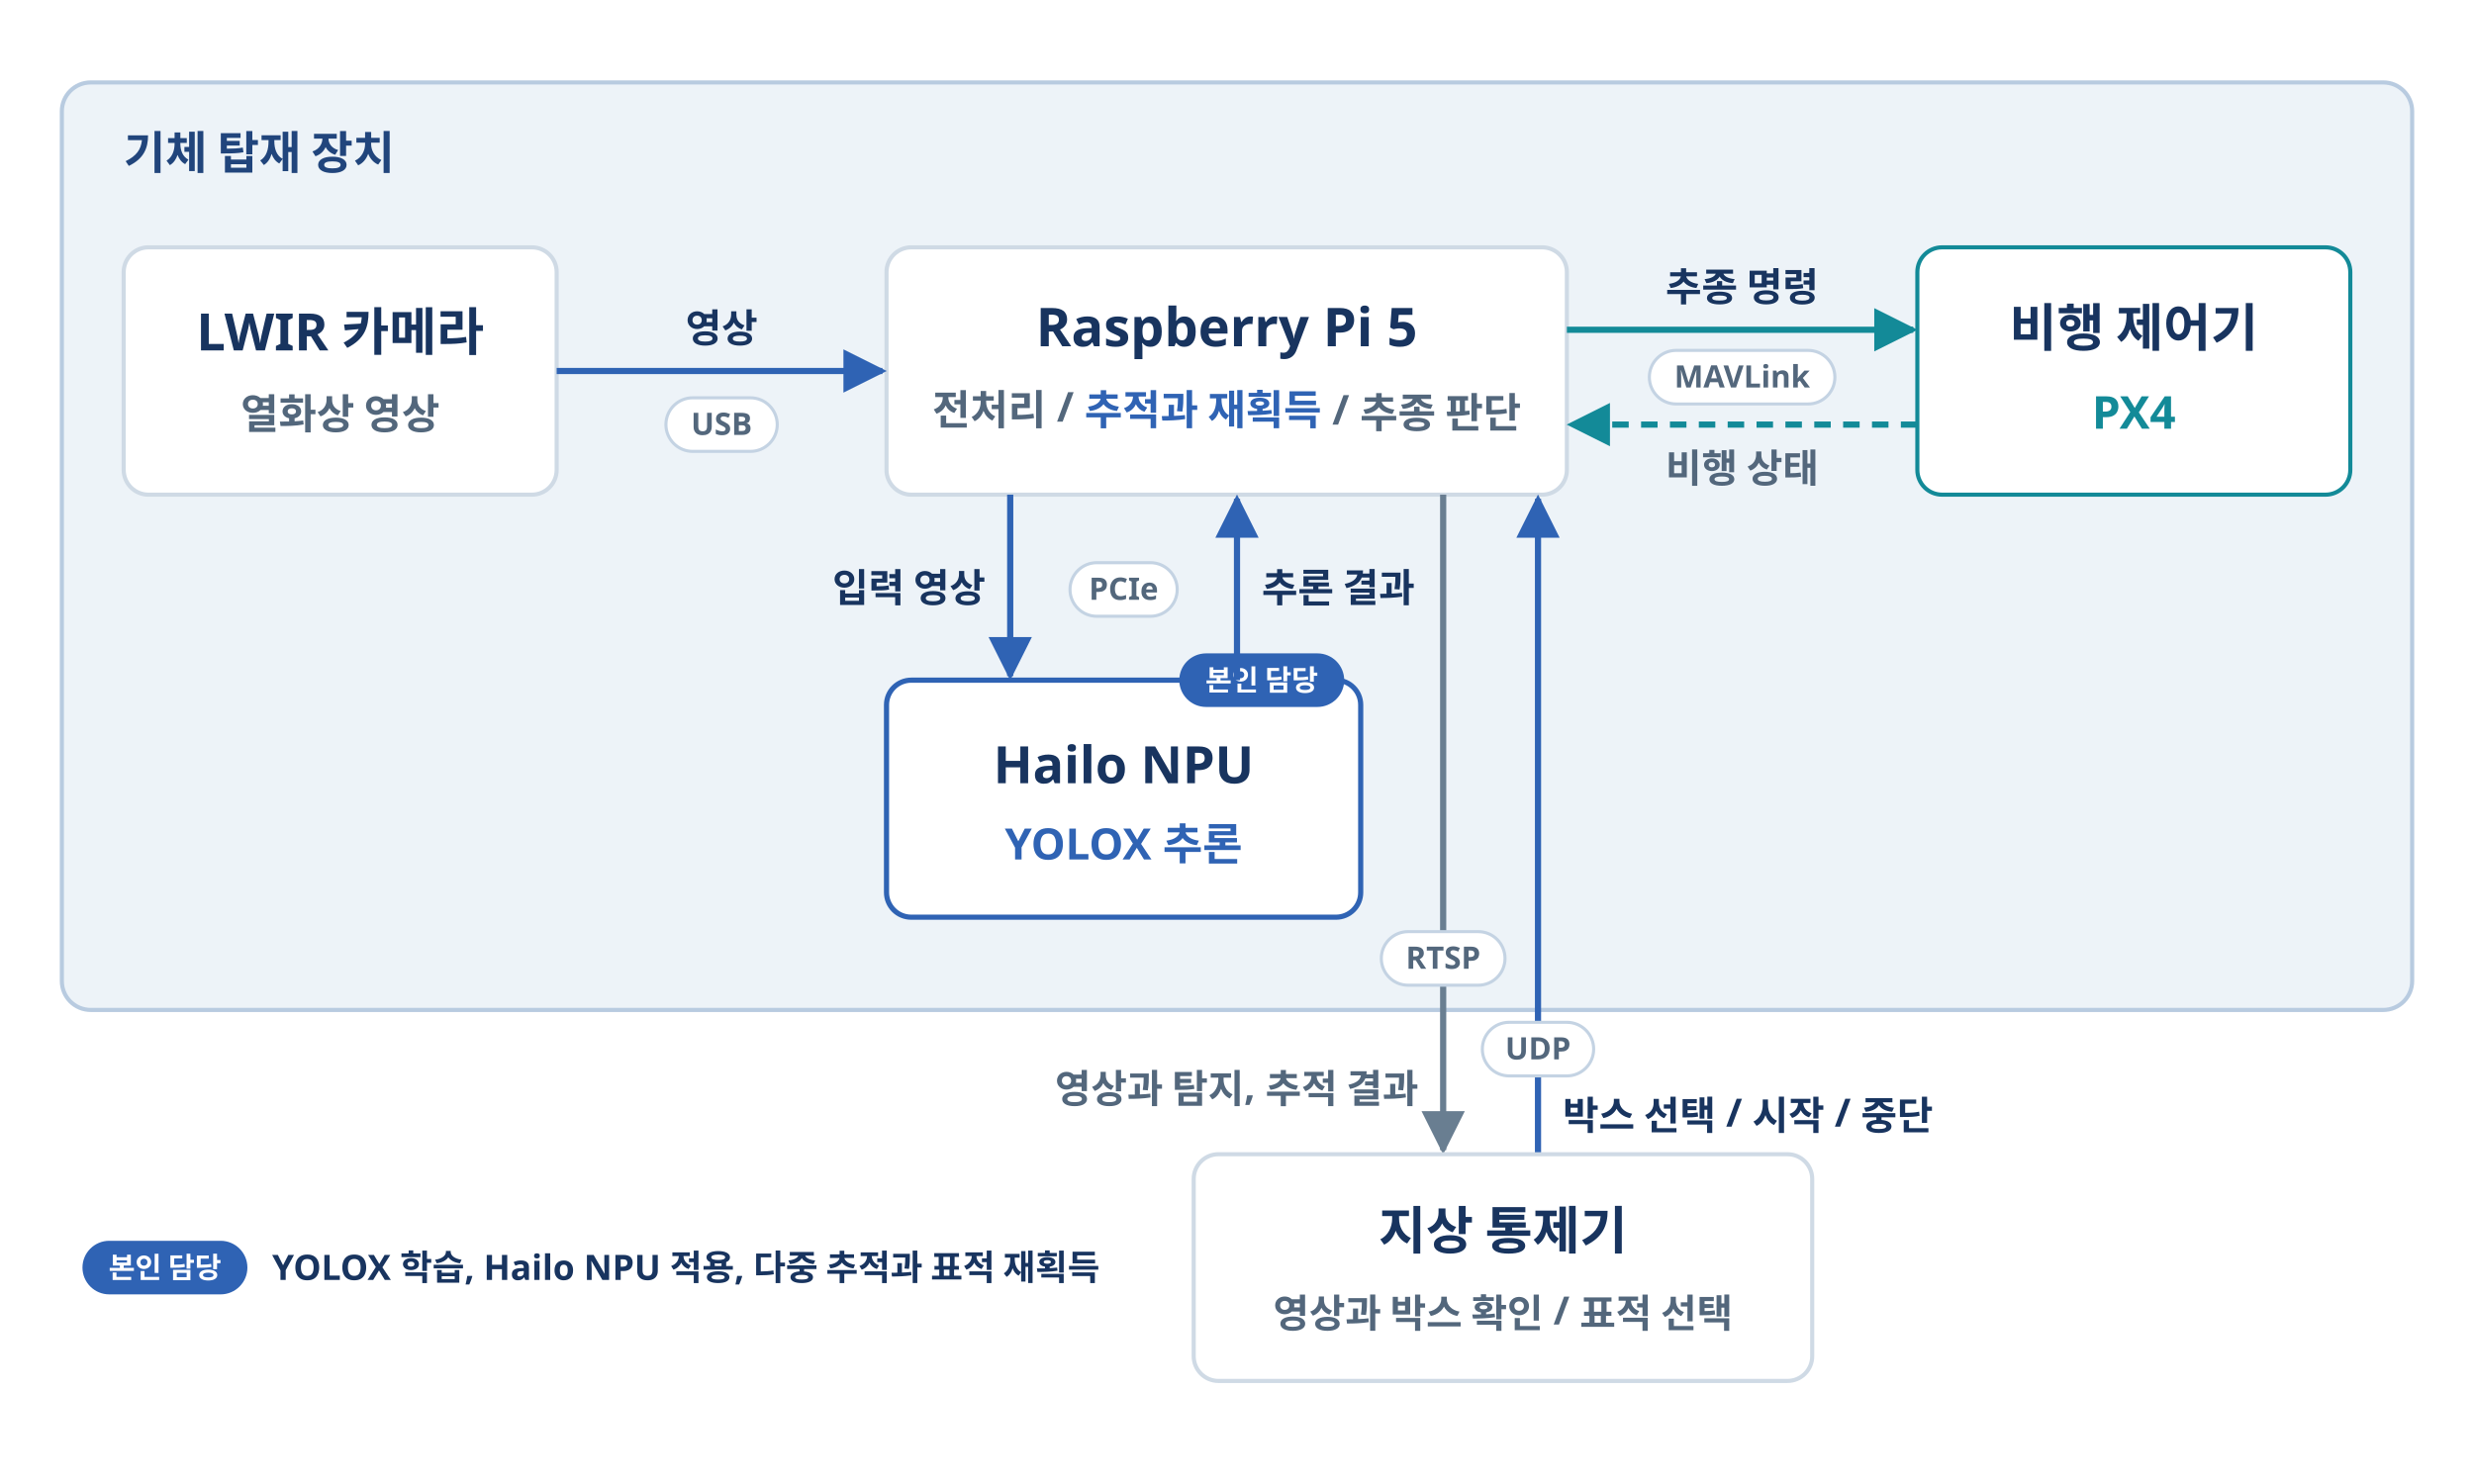
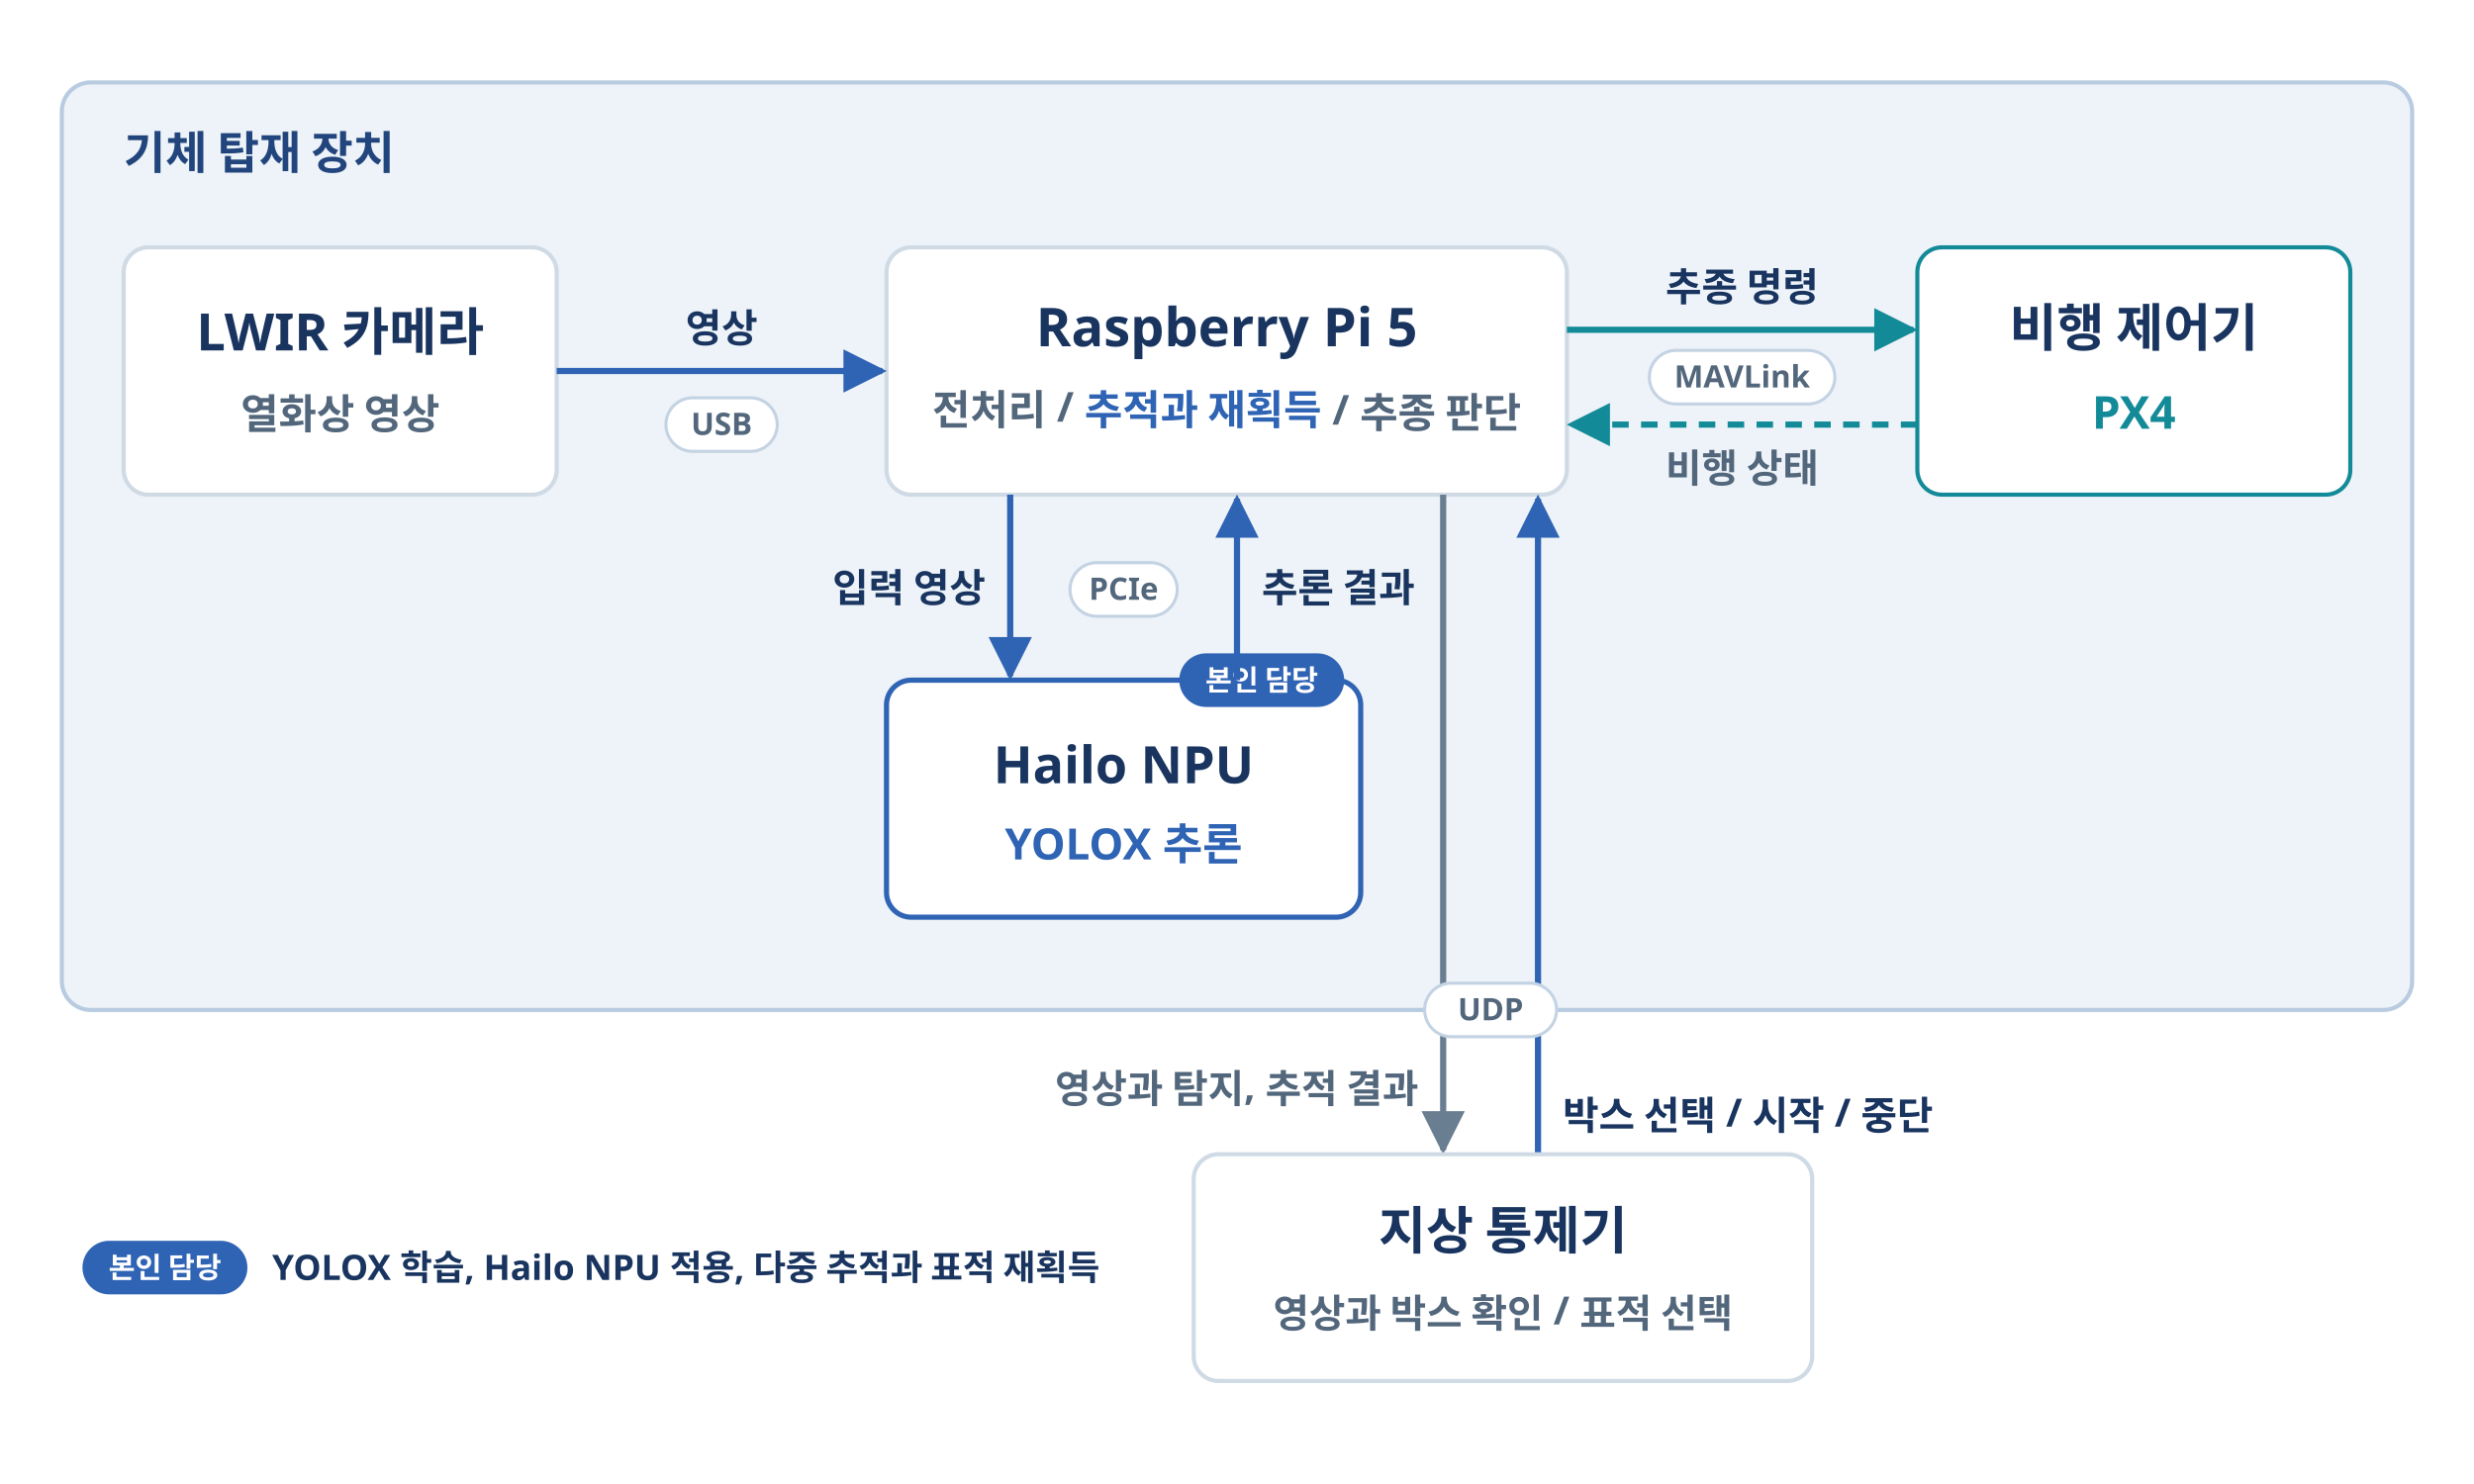
<svg xmlns="http://www.w3.org/2000/svg" width="1200" height="720" viewBox="0 0 1200 720" role="img" aria-labelledby="title desc">
  <defs>
    <marker id="blue" viewBox="0 0 10 10" refX="9" refY="5" markerWidth="7" markerHeight="7" orient="auto">
      <path d="M0 0 10 5 0 10Z" fill="#2f63b4" />
    </marker>
    <marker id="teal" viewBox="0 0 10 10" refX="9" refY="5" markerWidth="7" markerHeight="7" orient="auto">
      <path d="M0 0 10 5 0 10Z" fill="#138a98" />
    </marker>
    <marker id="gray" viewBox="0 0 10 10" refX="9" refY="5" markerWidth="7" markerHeight="7" orient="auto">
      <path d="M0 0 10 5 0 10Z" fill="#697e91" />
    </marker>
  </defs>
  <style>text{font-family:Pretendard,"Noto Sans KR","Malgun Gothic",sans-serif;font-weight:650}.pill{fill:#fff;stroke:#c4d3e3;stroke-width:1.5}.pill-text{font-size:15px;fill:#53677c;font-weight:700}.label{font-size:19px;fill:#18345f}.sub{font-size:20px;fill:#53677c}</style>
  <rect width="1200" height="720" fill="#fff" />
  <rect x="30" y="40" width="1140" height="450" rx="14" fill="#edf3f8" stroke="#b8cbe0" stroke-width="2" />
  <text x="60" y="82" font-size="22" fill="#21457c">기체 탑재 장치</text>
  <rect x="60" y="120" width="210" height="120" rx="12" fill="#fff" stroke="#cfdae5" stroke-width="2" />
  <text x="165" y="170" text-anchor="middle" font-size="25" fill="#18345f">LWIR 카메라</text>
  <text x="165" y="208" text-anchor="middle" class="sub">열화상 영상</text>
  <rect x="430" y="120" width="330" height="120" rx="12" fill="#fff" stroke="#cfdae5" stroke-width="2" />
  <text x="595" y="168" text-anchor="middle" font-size="26" fill="#18345f">Raspberry Pi 5</text>
  <text x="595" y="206" text-anchor="middle" class="sub">전처리 / <tspan fill="#2f63b4" font-weight="800">추적과 재획득</tspan> / 추종 판단</text>
  <rect x="930" y="120" width="210" height="120" rx="12" fill="#fff" stroke="#138a98" stroke-width="2" />
  <text x="1035" y="168" text-anchor="middle" font-size="25" fill="#18345f">비행 제어기</text>
  <text x="1035" y="208" text-anchor="middle" font-size="22" fill="#138a98">PX4</text>
  <rect x="430" y="330" width="230" height="115" rx="12" fill="#fff" stroke="#2f63b4" stroke-width="2.5" />
  <text x="545" y="380" text-anchor="middle" font-size="25" fill="#18345f">Hailo NPU</text>
  <text x="545" y="417" text-anchor="middle" font-size="21" fill="#2f63b4">YOLOX 추론</text>
  <rect x="572" y="317" width="80" height="26" rx="13" fill="#2f63b4" />
  <text x="612" y="335" text-anchor="middle" font-size="14" fill="#fff">본인 담당</text>
  <path d="M270 180H428" fill="none" stroke="#2f63b4" stroke-width="3" marker-end="url(#blue)" />
  <text x="350" y="166" text-anchor="middle" class="label">영상</text>
  <rect x="323" y="193" width="54" height="26" rx="13" class="pill" />
  <text x="350" y="211" text-anchor="middle" class="pill-text">USB</text>
  <path d="M760 160H928" fill="none" stroke="#138a98" stroke-width="3" marker-end="url(#teal)" />
  <path d="M930 206H762" fill="none" stroke="#138a98" stroke-width="3" stroke-dasharray="8 6" marker-end="url(#teal)" />
  <text x="845" y="146" text-anchor="middle" class="label">추종 명령</text>
  <text x="845" y="234" text-anchor="middle" font-size="19" fill="#53677c">비행 상태</text>
  <rect x="800" y="170" width="90" height="26" rx="13" class="pill" />
  <text x="845" y="188" text-anchor="middle" class="pill-text">MAVLink</text>
  <path d="M490 240V328" fill="none" stroke="#2f63b4" stroke-width="3" marker-end="url(#blue)" />
  <path d="M600 330V242" fill="none" stroke="#2f63b4" stroke-width="3" marker-end="url(#blue)" />
  <text x="478" y="292" text-anchor="end" class="label">입력 영상</text>
  <text x="612" y="292" text-anchor="start" class="label">추론 결과</text>
  <rect x="519" y="273" width="52" height="26" rx="13" class="pill" />
  <text x="545" y="291" text-anchor="middle" class="pill-text">PCIe</text>
  <path d="M700 240V558" fill="none" stroke="#697e91" stroke-width="3" marker-end="url(#gray)" />
  <path d="M746 560V242" fill="none" stroke="#2f63b4" stroke-width="3" marker-end="url(#blue)" />
-   <rect x="670" y="452" width="60" height="26" rx="13" class="pill" />
-   <text x="700" y="470" text-anchor="middle" class="pill-text">RTSP</text>
-   <rect x="719" y="496" width="54" height="26" rx="13" class="pill" />
-   <text x="746" y="514" text-anchor="middle" class="pill-text">UDP</text>
+   <rect x="691" y="477" width="64" height="26" rx="13" class="pill" />
+   <text x="723" y="495" text-anchor="middle" class="pill-text">UDP</text>
  <text x="688" y="535" text-anchor="end" font-size="19" fill="#53677c">영상과 탐지, 추적 결과</text>
  <text x="758" y="548" text-anchor="start" class="label">박스 선택 / 시작 / 중단</text>
  <rect x="579" y="560" width="300" height="110" rx="12" fill="#fff" stroke="#cfdae5" stroke-width="2" />
  <text x="729" y="606" text-anchor="middle" font-size="25" fill="#18345f">지상 통제기</text>
  <text x="729" y="644" text-anchor="middle" font-size="19" fill="#53677c">영상과 박스 확인 / 표적 선택</text>
  <rect x="40" y="602" width="80" height="26" rx="13" fill="#2f63b4" />
  <text x="80" y="620" text-anchor="middle" font-size="14" fill="#fff">본인 담당</text>
  <text x="132" y="621" text-anchor="start" font-size="17" fill="#18345f">YOLOX 학습, Hailo NPU 적용, 다중 추적과 표적 재획득</text>
</svg>
